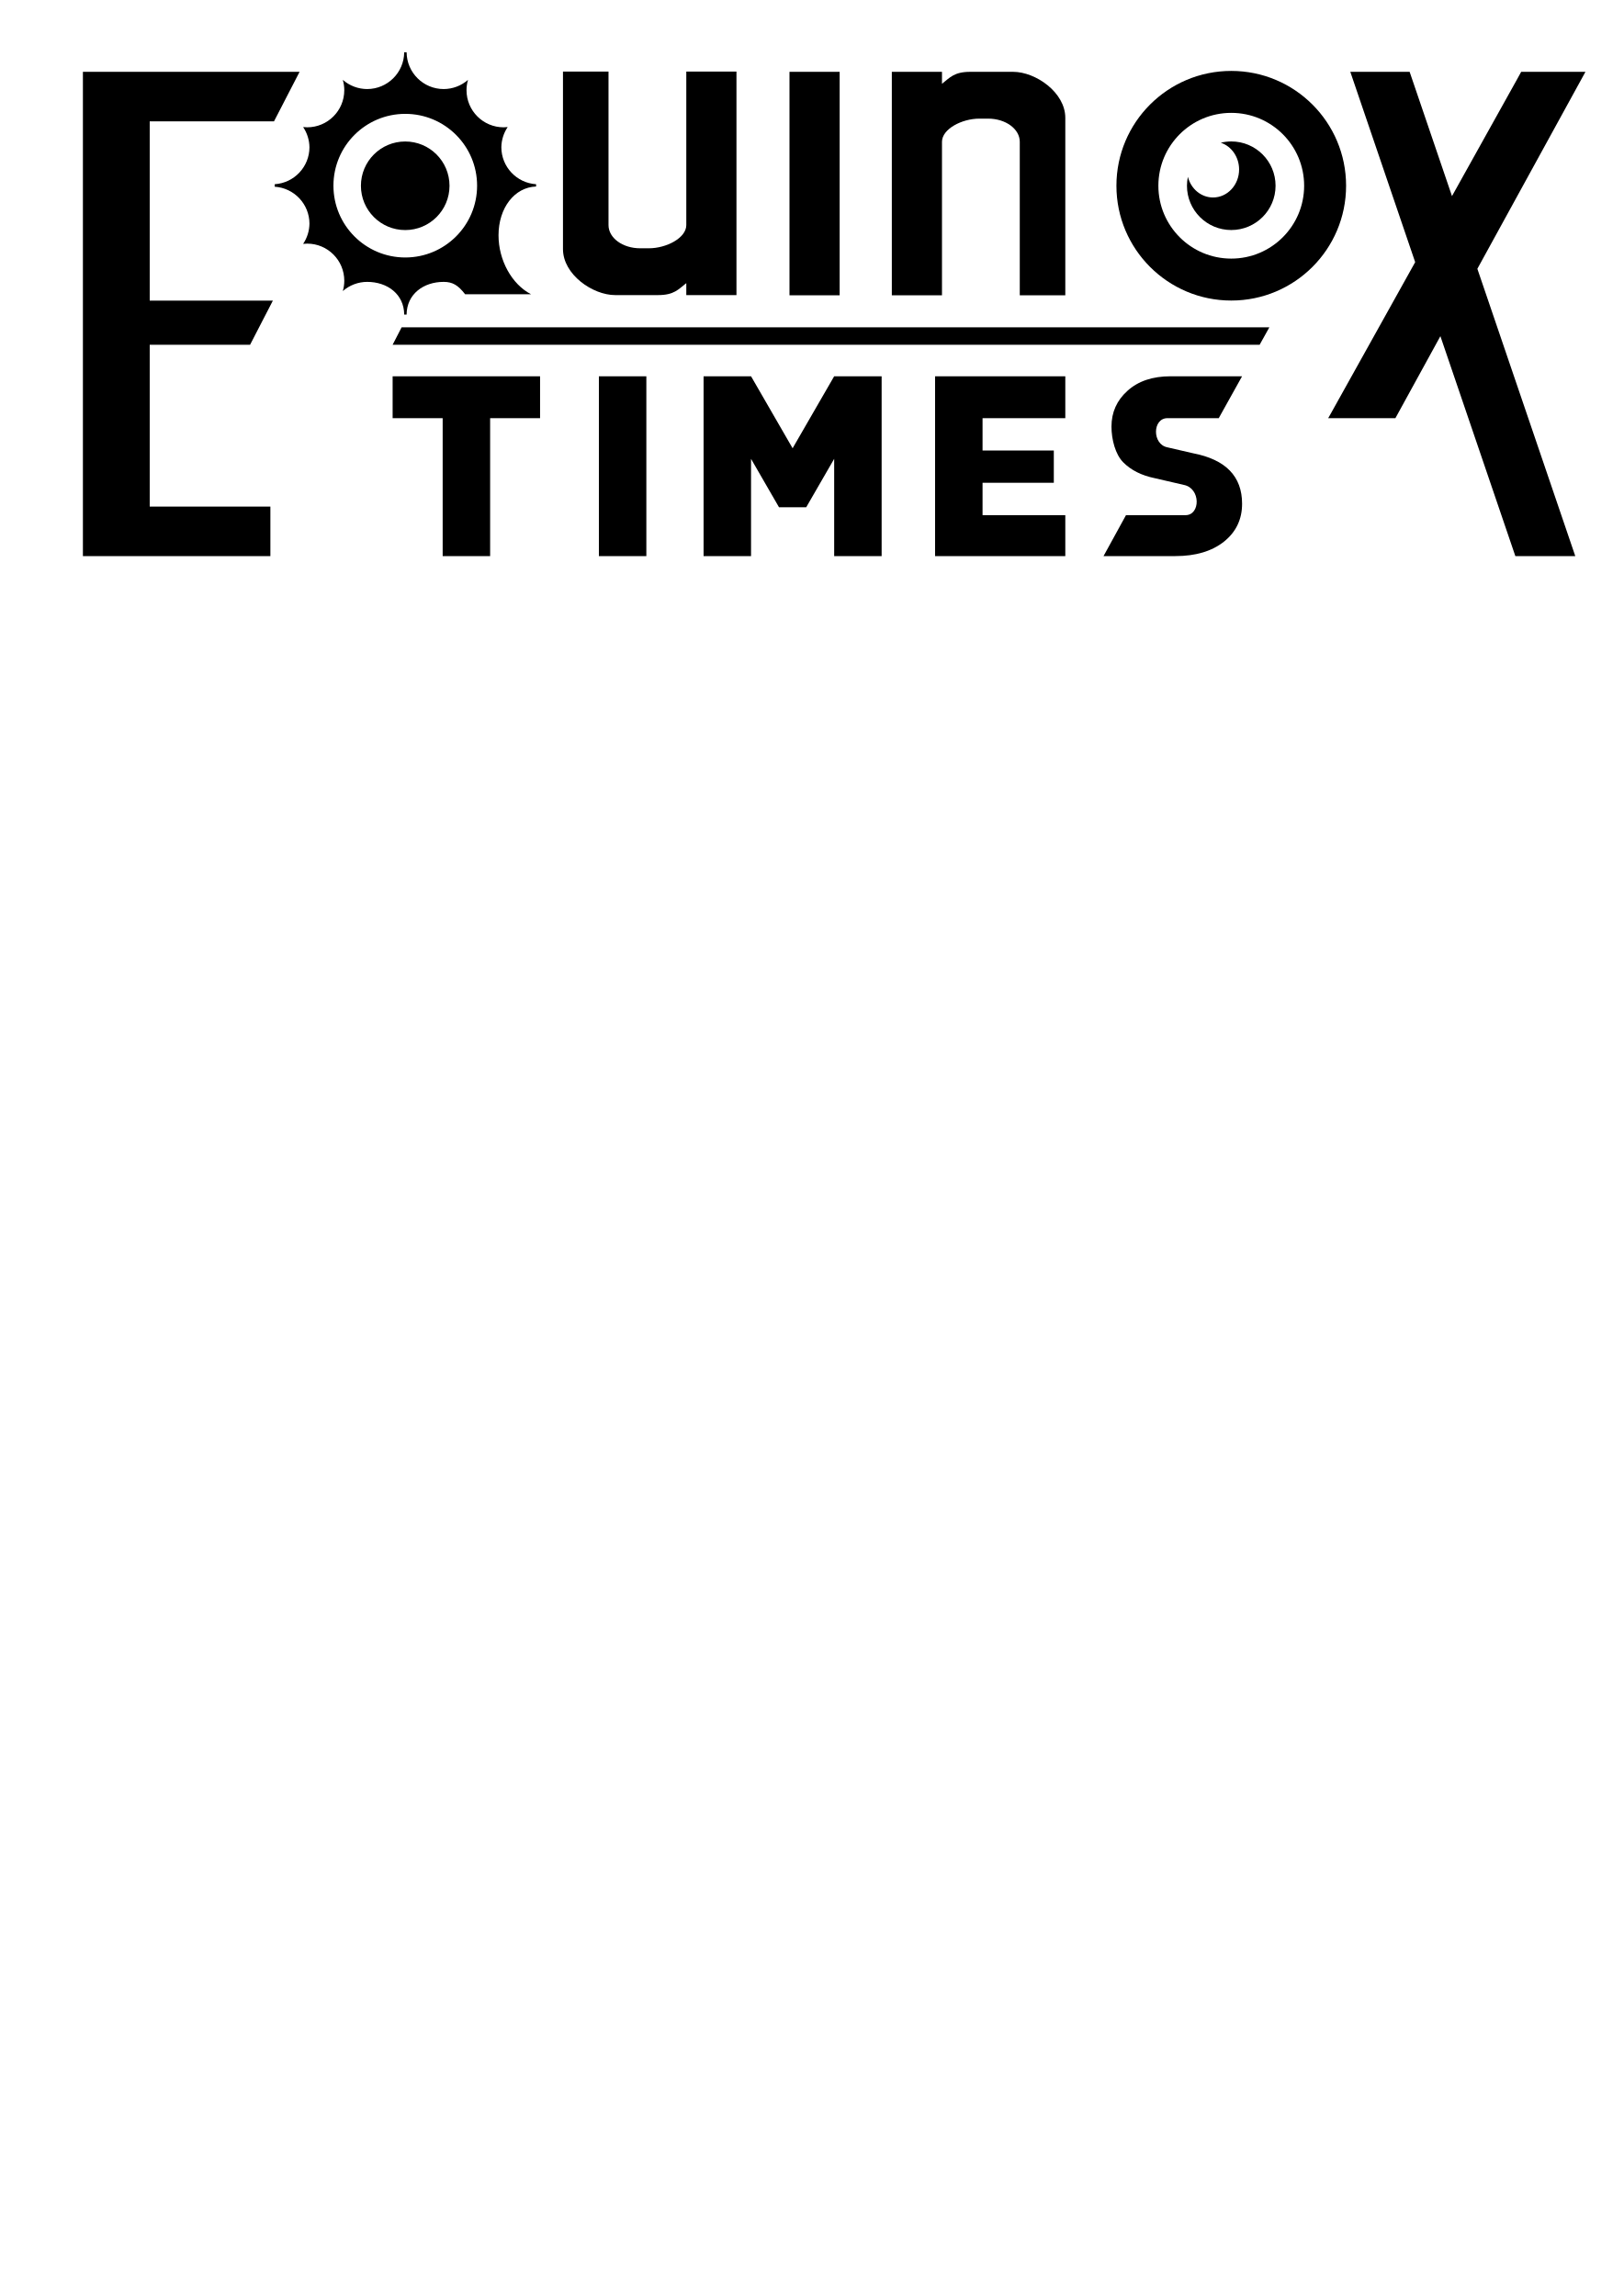
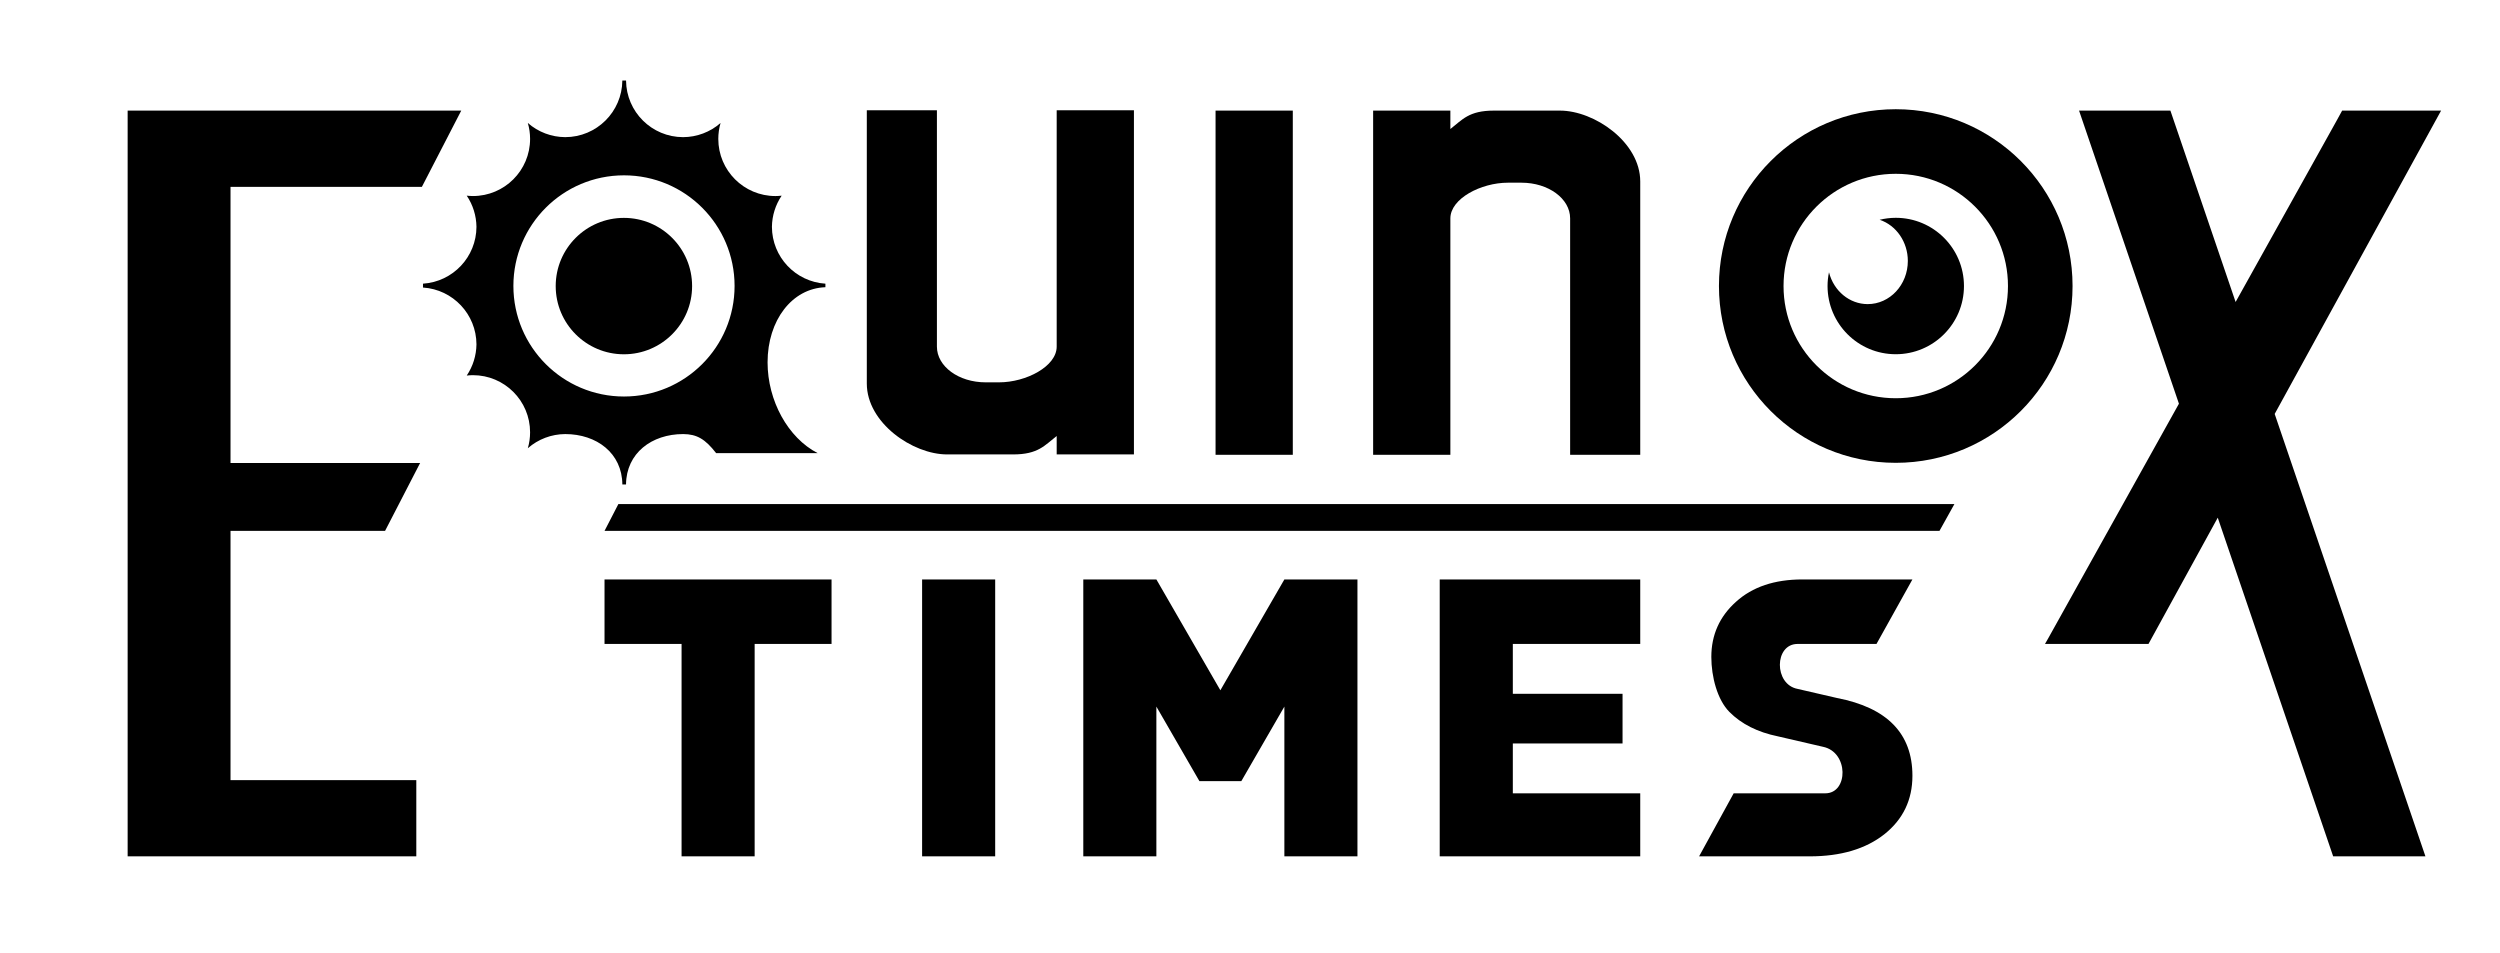
- <svg xmlns="http://www.w3.org/2000/svg" width="210mm" height="297mm" viewBox="0 0 210 297" version="1.1" id="svg5">
+ <svg xmlns="http://www.w3.org/2000/svg" width="210mm" height="80mm" viewBox="0 0 210 80" version="1.1" id="svg5">
  <defs id="defs2">
    <rect x="469.519" y="337.997" width="172.534" height="161.927" id="rect60299" />
    <rect x="421" y="326.5" width="150.5" height="106.5" id="rect44856" />
    <rect x="562.5" y="325.5" width="127.5" height="106" id="rect27816" />
    <rect x="197.99" y="-104.652" width="473.762" height="94.752" id="rect3890" />
  </defs>
  <g id="layer2" style="display:inline;opacity:1">
    <circle style="opacity:1;fill:#000000;fill-opacity:1;stroke-width:0.072" id="path3710" cx="52.408" cy="24.031" r="5.729" />
    <path id="path859" style="opacity:1;fill:#000000;fill-opacity:1;stroke-width:0.48" d="m 197.582,25.572 c -0.096,9.945 -8.18,17.958 -18.125,17.967 -4.373,-0.017 -8.593,-1.614 -11.883,-4.496 0.477,1.643 0.719,3.344 0.719,5.055 -2.4e-4,10.019 -8.122,18.14 -18.141,18.141 -0.659,-0.004 -1.318,-0.045 -1.973,-0.121 1.969,2.926 3.042,6.362 3.088,9.889 -0.027,9.547 -7.448,17.439 -16.975,18.053 v 1.229 c 9.527,0.614 16.948,8.506 16.975,18.053 -0.046,3.526 -1.119,6.963 -3.088,9.889 0.655,-0.076 1.313,-0.117 1.973,-0.121 10.019,2.4e-4 18.14,8.122 18.141,18.141 -1.1e-4,1.71 -0.242,3.412 -0.719,5.055 3.289,-2.882 7.509,-4.479 11.883,-4.496 9.959,0.006 18.051,6.041 18.129,16 h 1.166 c 0.077,-9.959 8.169,-15.994 18.129,-16 4.373,0.017 7.047,1.614 10.469,6.043 h 32.225 c -9.393,-4.849 -15.883,-16.621 -15.887,-28.814 0.004,-13.38 7.789,-23.491 18.363,-23.854 v -0.48 l -0.002,-0.029 0.002,-0.029 v -0.584 c -9.529,-0.611 -16.954,-8.504 -16.98,-18.053 0.046,-3.526 1.119,-6.963 3.088,-9.889 -0.655,0.076 -1.313,0.117 -1.973,0.121 -10.019,-2.4e-4 -18.14,-8.122 -18.141,-18.141 1.1e-4,-1.71 0.242,-3.412 0.719,-5.055 -3.289,2.882 -7.509,4.479 -11.883,4.496 -9.945,-0.008 -18.029,-8.022 -18.125,-17.967 z m 0.521,30.092 c 19.391,1.7e-4 35.111,15.72 35.111,35.111 -1.6e-4,19.391 -15.72,35.111 -35.111,35.111 -19.391,-1.6e-4 -35.111,-15.72 -35.111,-35.111 1.6e-4,-19.391 15.72,-35.111 35.111,-35.111 z" transform="scale(0.2645833)" />
    <path id="path21726" style="font-variation-settings:normal;opacity:1;vector-effect:none;fill:#000000;fill-opacity:1;stroke:none;stroke-width:0.432;stroke-linecap:butt;stroke-linejoin:miter;stroke-miterlimit:4;stroke-dasharray:none;stroke-dashoffset:0;stroke-opacity:1;stop-color:#000000;stop-opacity:1" d="m 601.866,34.674 c -31.001,-5.58e-4 -56.132,25.13 -56.133,56.131 -5.6e-4,31.002 25.131,56.133 56.133,56.133 31.001,-5.2e-4 56.131,-25.132 56.131,-56.133 -5.2e-4,-31 -25.131,-56.13 -56.131,-56.131 z m 0,20.506 c 19.675,3.9e-4 35.625,15.95 35.625,35.625 6.9e-4,19.676 -15.949,35.627 -35.625,35.627 -19.677,6.9e-4 -35.628,-15.95 -35.627,-35.627 3.9e-4,-19.676 15.951,-35.626 35.627,-35.625 z" transform="scale(0.2645833)" />
    <path d="m 137.78,38.202 v -5.953 -16.44 -0.565 c 0,-3.298 -3.846,-5.953 -6.747,-5.953 h -5.55 c -2.099,0 -2.645,0.764 -3.652,1.547 V 9.291 h -5.74 -0.748 V 38.202 h 0.748 5.74 V 18.345 c 0,-1.662 2.573,-2.999 4.838,-2.999 h 1.132 c 2.266,0 4.09,1.338 4.09,2.999 v 19.857 h 3.327 z" style="opacity:1;fill:#000000;fill-opacity:1;stroke-width:0.114" id="path14470" />
    <path id="path3710-1" style="display:inline;fill:#000000;fill-opacity:1;stroke-width:0.272" d="m 601.864,69.15 c -1.723,0.004 -3.44,0.213 -5.113,0.623 5.323,1.785 8.949,7.083 8.949,13.078 -5e-4,7.567 -5.707,13.7 -12.746,13.699 -5.747,-0.005 -10.779,-4.144 -12.287,-10.105 -0.3,1.435 -0.453,2.896 -0.457,4.361 1.2e-4,11.959 9.695,21.654 21.654,21.654 11.96,9.6e-4 21.656,-9.694 21.656,-21.654 9.6e-4,-11.961 -9.695,-21.657 -21.656,-21.656 z" transform="scale(0.2645833)" />
    <path id="rect21521-1" style="display:inline;opacity:1;fill:#000000;fill-opacity:1;stroke:none;stroke-width:0.378;stop-color:#000000" d="M 343.924,183.961 V 271.875 H 367.125 v -47.549 l 10.143,17.568 3.525,6.105 h 13.301 l 3.525,-6.105 10.143,-17.568 V 271.875 h 23.201 v -87.914 h -23.201 l -20.318,35.191 -20.318,-35.191 z" transform="scale(0.2645833)" />
    <path id="rect5345" style="display:inline;opacity:1;fill:#000000;fill-opacity:1;stroke-width:0.43" d="m 275.195,35 v 22.5 62.135 2.135 c 0,12.465 14.535,22.5 25.5,22.5 h 20.977 c 7.933,0 9.998,-2.889 13.805,-5.846 v 5.846 H 357.172 360 V 35 h -2.828 -21.695 v 75.049 c 0,6.28 -9.723,11.336 -18.287,11.336 h -4.279 c -8.564,0 -15.459,-5.056 -15.459,-11.336 V 35 H 284.875 Z M 40.525,35.115 V 271.875 H 132.168 V 247.676 H 73.186 v -68.602 -8.143 -2.387 H 122.25 l 11.129,-21.555 H 73.186 V 59.33 H 133.936 L 146.438,35.115 Z m 345.391,0 V 144.385 h 24.523 V 35.115 Z m 274.143,0 31.709,93.055 -41.588,74.639 -0.938,1.631 h 0.029 32.832 l 20.08,-36.602 1.912,-3.484 36.639,107.521 h 29.293 L 722.166,131.418 773.088,38.6 775,35.115 H 743.586 L 741.674,38.6 709.762,95.875 689.059,35.115 Z m -463.74,124.92 -4.395,8.51 h 423.82 l 4.74,-8.51 z m -4.395,23.926 v 20.479 h 24.461 V 271.875 h 23.201 V 205.5 204.439 H 264 v -20.479 z m 100.826,0 V 271.875 h 23.201 v -87.914 z m 164.33,0 v 81.822 6.076 0.016 h 63.664 v -20.012 h -40.451 v -15.824 h 34.834 v -15.775 h -34.834 v -15.824 h 40.451 v -20.479 z m 115.133,0 c -8.833,0 -15.857,2.367 -21.074,7.1 -5.217,4.678 -7.826,10.511 -7.826,17.5 0,6.329 1.912,13.607 5.734,17.459 3.822,3.852 8.961,6.439 15.418,7.76 l 14.254,3.301 c 8.259,1.652 8.136,14.783 0.781,14.783 H 550.406 L 539.428,271.875 h 35.109 c 9.866,0 17.771,-2.34 23.711,-7.018 5.94,-4.733 8.91,-10.923 8.91,-18.572 0,-13.373 -7.98,-21.6 -23.941,-24.682 l -12.516,-2.891 c -7.566,-1.432 -7.438,-14.273 0,-14.273 H 595.75 l 11.406,-20.479 z" transform="scale(0.2645833)" />
    <g id="g76261" transform="matrix(1.035506,0,0,1.103207,-4.385861,-20.72518)" />
  </g>
</svg>
